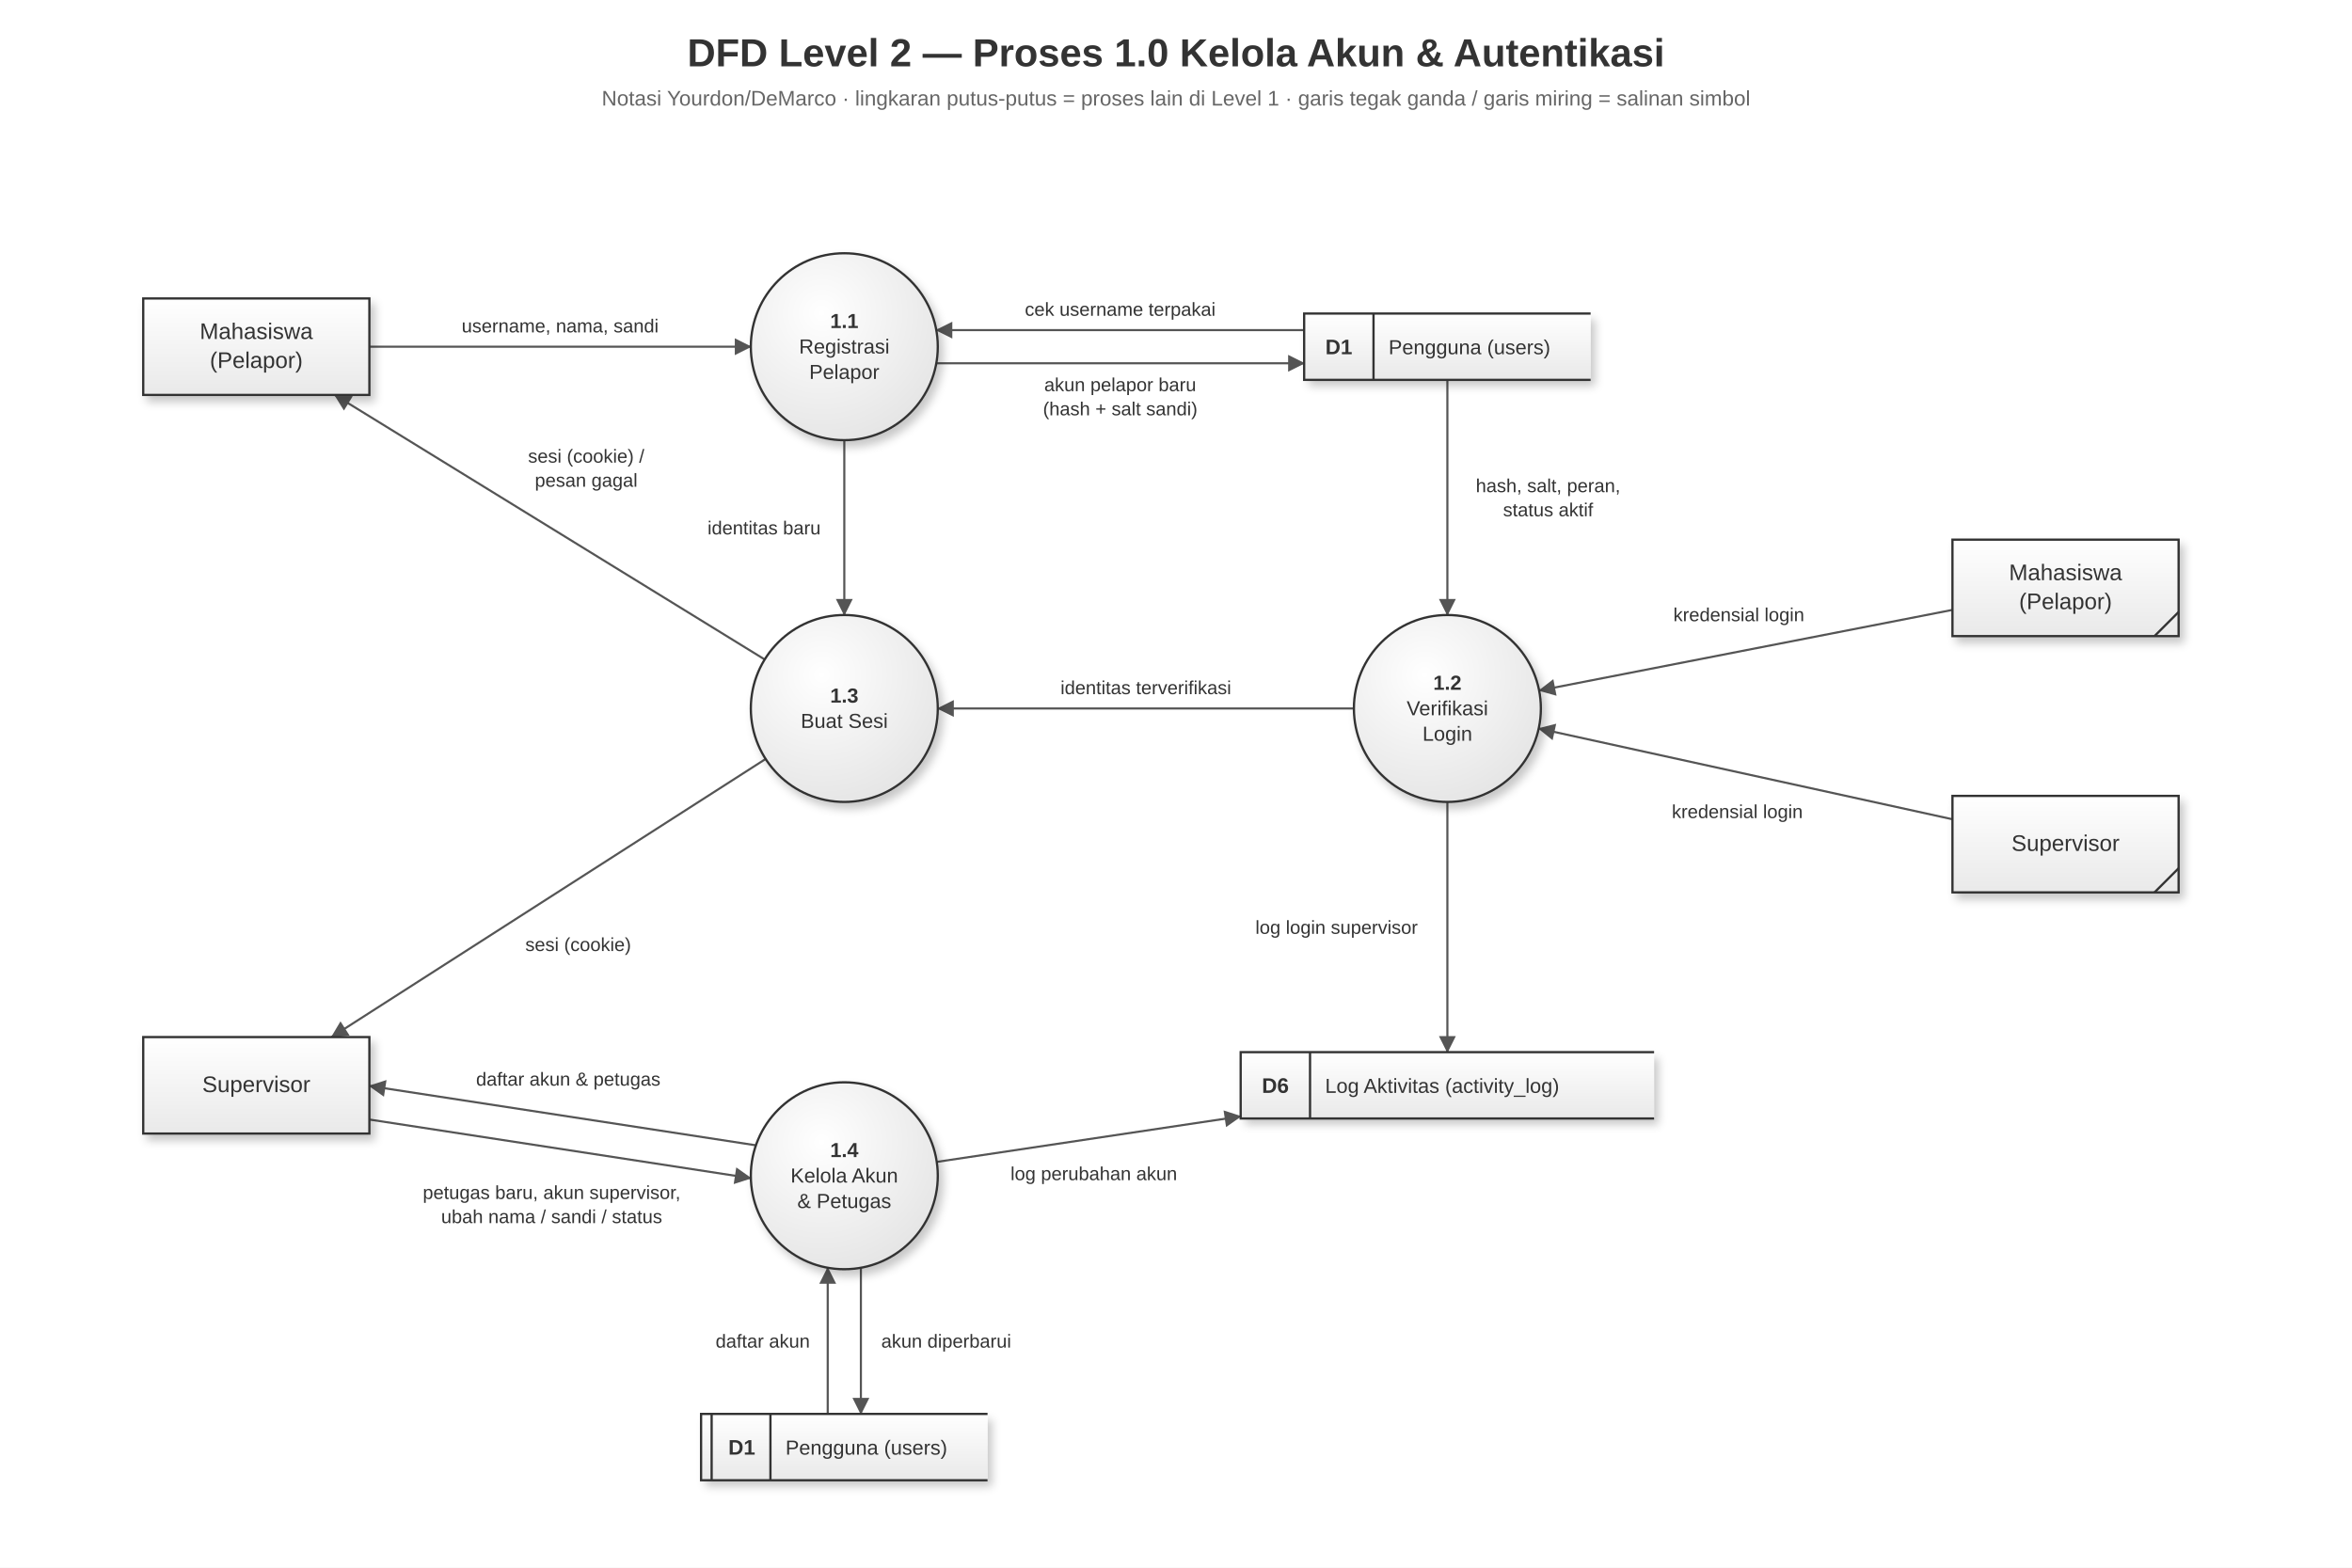
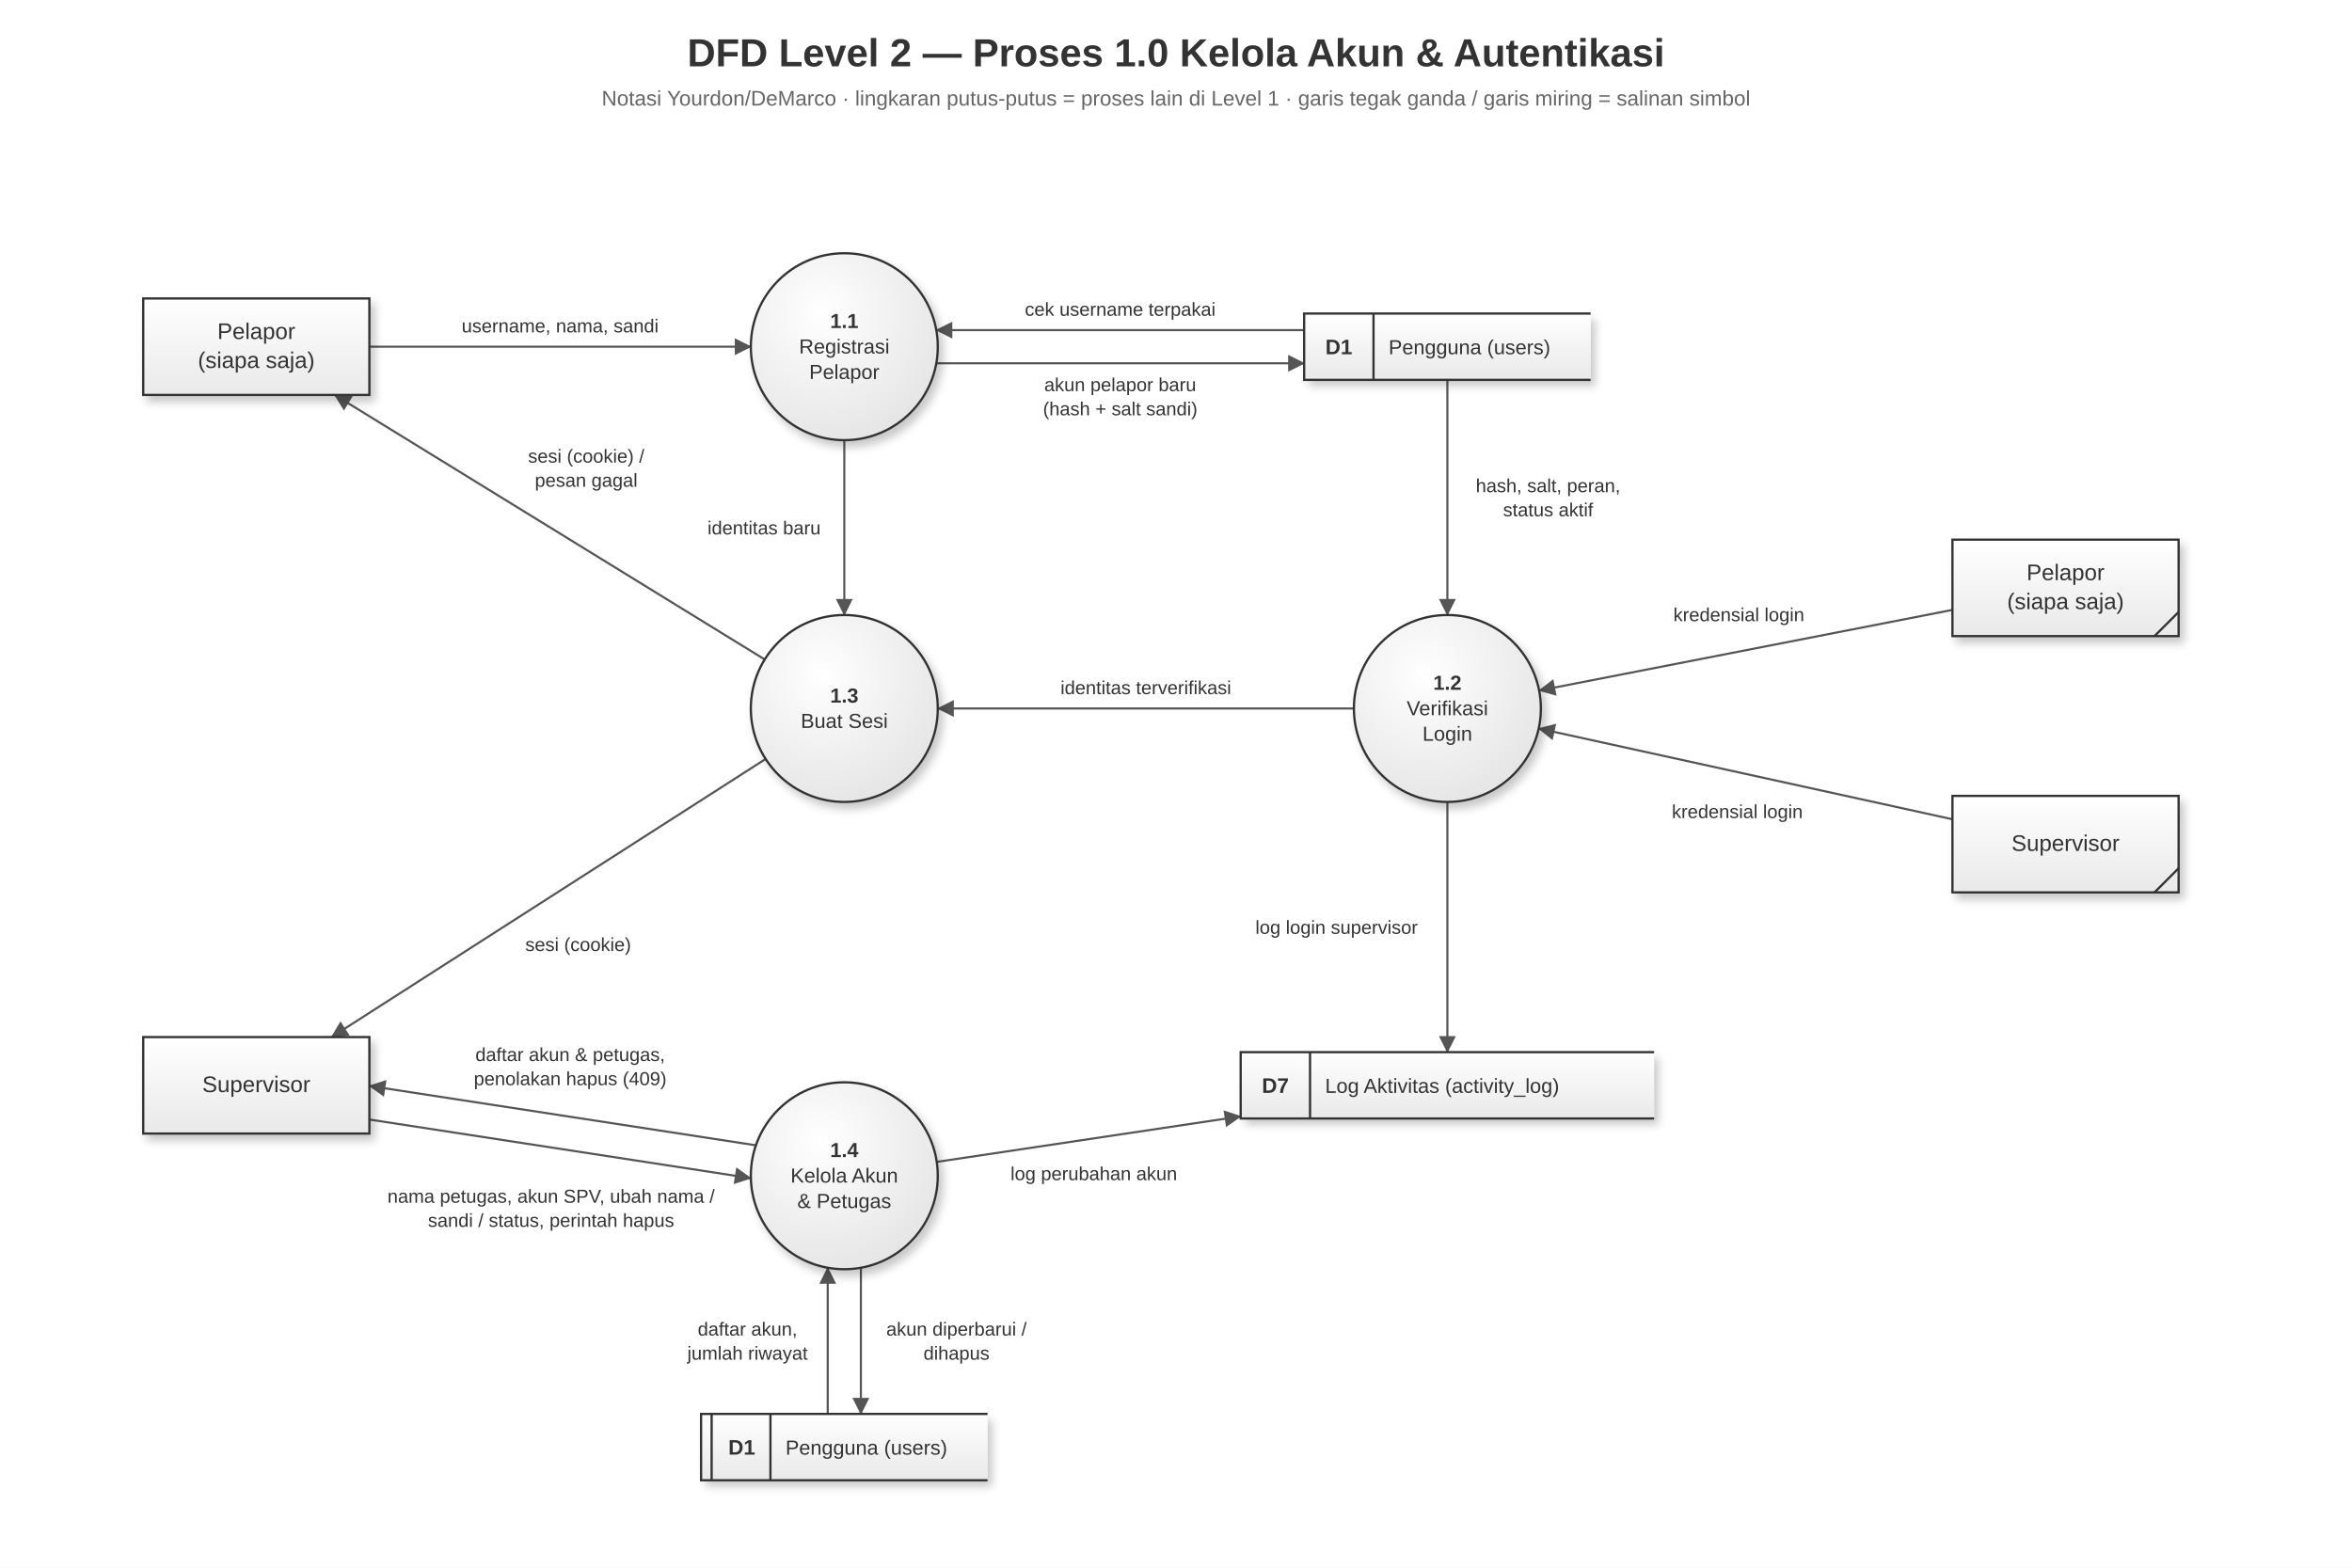
<svg xmlns="http://www.w3.org/2000/svg" width="1560" height="1040" viewBox="0 0 1560 1040" font-family="Arial, Helvetica, sans-serif" fill="#333333">
  <defs>
    <filter id="bayang" x="-20%" y="-20%" width="150%" height="150%">
      <feDropShadow dx="3" dy="4" stdDeviation="3" flood-color="#000" flood-opacity="0.22" />
    </filter>
    <radialGradient id="bola" cx="38%" cy="32%" r="75%">
      <stop offset="0" stop-color="#FFFFFF" />
      <stop offset="1" stop-color="#E4E4E4" />
    </radialGradient>
    <linearGradient id="kotak" x1="0" y1="0" x2="0" y2="1">
      <stop offset="0" stop-color="#FFFFFF" />
      <stop offset="1" stop-color="#E9E9E9" />
    </linearGradient>
    <marker id="panah" viewBox="0 0 10 10" refX="9.5" refY="5" markerWidth="8" markerHeight="8" orient="auto">
      <path d="M0,0 L10,5 L0,10 z" fill="#555555" />
    </marker>
  </defs>
  <rect width="1560" height="1040" fill="#FFFFFF" />
  <text x="780.0" y="44" font-size="26" font-weight="bold" text-anchor="middle">DFD Level 2 — Proses 1.0 Kelola Akun &amp; Autentikasi</text>
  <text x="780.0" y="70" font-size="14" fill="#666" text-anchor="middle">Notasi Yourdon/DeMarco · lingkaran putus-putus = proses lain di Level 1 · garis tegak ganda / garis miring = salinan simbol</text>
  <polyline points="245.0,230.0 498.0,230.0" fill="none" stroke="#555555" stroke-width="1.4" marker-end="url(#panah)" />
  <polyline points="865.0,219.0 621.0,219.0" fill="none" stroke="#555555" stroke-width="1.4" marker-end="url(#panah)" />
  <polyline points="621.0,241.0 865.0,241.0" fill="none" stroke="#555555" stroke-width="1.4" marker-end="url(#panah)" />
  <polyline points="560.0,292.0 560.0,408.0" fill="none" stroke="#555555" stroke-width="1.4" marker-end="url(#panah)" />
  <polyline points="1295.0,404.6 1020.9,458.1" fill="none" stroke="#555555" stroke-width="1.4" marker-end="url(#panah)" />
  <polyline points="1295.0,543.5 1020.6,483.3" fill="none" stroke="#555555" stroke-width="1.4" marker-end="url(#panah)" />
  <polyline points="960.0,252.0 960.0,408.0" fill="none" stroke="#555555" stroke-width="1.4" marker-end="url(#panah)" />
  <polyline points="898.0,470.0 622.0,470.0" fill="none" stroke="#555555" stroke-width="1.4" marker-end="url(#panah)" />
  <polyline points="960.0,532.0 960.0,698.0" fill="none" stroke="#555555" stroke-width="1.4" marker-end="url(#panah)" />
  <polyline points="507.2,437.5 222.0,262.0" fill="none" stroke="#555555" stroke-width="1.4" marker-end="url(#panah)" />
  <polyline points="507.8,503.5 219.9,688.0" fill="none" stroke="#555555" stroke-width="1.4" marker-end="url(#panah)" />
  <polyline points="245.0,742.7 498.0,781.6" fill="none" stroke="#555555" stroke-width="1.4" marker-end="url(#panah)" />
  <polyline points="501.4,759.8 245.0,720.4" fill="none" stroke="#555555" stroke-width="1.4" marker-end="url(#panah)" />
  <polyline points="549.0,938.0 549.0,841.0" fill="none" stroke="#555555" stroke-width="1.4" marker-end="url(#panah)" />
  <polyline points="571.0,841.0 571.0,938.0" fill="none" stroke="#555555" stroke-width="1.4" marker-end="url(#panah)" />
  <polyline points="621.3,770.8 822.9,740.6" fill="none" stroke="#555555" stroke-width="1.4" marker-end="url(#panah)" />
  <rect x="95.0" y="198.0" width="150.0" height="64" fill="url(#kotak)" stroke="#333333" stroke-width="1.5" filter="url(#bayang)" />
-   <text x="170.0" y="224.9" font-size="15" text-anchor="middle">Mahasiswa</text>
-   <text x="170.0" y="244.1" font-size="15" text-anchor="middle">(Pelapor)</text>
+   <text x="170.0" y="224.9" font-size="15" text-anchor="middle">Pelapor</text>
+   <text x="170.0" y="244.1" font-size="15" text-anchor="middle">(siapa saja)</text>
  <rect x="95.0" y="688.0" width="150.0" height="64" fill="url(#kotak)" stroke="#333333" stroke-width="1.5" filter="url(#bayang)" />
  <text x="170.0" y="724.5" font-size="15" text-anchor="middle">Supervisor</text>
  <circle cx="560" cy="230" r="62" fill="url(#bola)" stroke="#333333" stroke-width="1.5" filter="url(#bayang)" />
  <text x="560" y="217.6" font-size="13.5" text-anchor="middle" font-weight="bold">1.1</text>
  <text x="560" y="234.5" font-size="13.5" text-anchor="middle">Registrasi</text>
  <text x="560" y="251.4" font-size="13.5" text-anchor="middle">Pelapor</text>
  <circle cx="560" cy="470" r="62" fill="url(#bola)" stroke="#333333" stroke-width="1.5" filter="url(#bayang)" />
  <text x="560" y="466.1" font-size="13.5" text-anchor="middle" font-weight="bold">1.3</text>
  <text x="560" y="482.9" font-size="13.5" text-anchor="middle">Buat Sesi</text>
  <circle cx="960" cy="470" r="62" fill="url(#bola)" stroke="#333333" stroke-width="1.5" filter="url(#bayang)" />
  <text x="960" y="457.6" font-size="13.5" text-anchor="middle" font-weight="bold">1.2</text>
  <text x="960" y="474.5" font-size="13.5" text-anchor="middle">Verifikasi</text>
  <text x="960" y="491.4" font-size="13.5" text-anchor="middle">Login</text>
  <circle cx="560" cy="780" r="62" fill="url(#bola)" stroke="#333333" stroke-width="1.5" filter="url(#bayang)" />
  <text x="560" y="767.6" font-size="13.5" text-anchor="middle" font-weight="bold">1.4</text>
  <text x="560" y="784.5" font-size="13.5" text-anchor="middle">Kelola Akun</text>
  <text x="560" y="801.4" font-size="13.5" text-anchor="middle">&amp; Petugas</text>
  <g filter="url(#bayang)">
    <rect x="865.0" y="208.0" width="190.0" height="44" fill="url(#kotak)" />
  </g>
  <path d="M1055.0,208.0 H865.0 V252.0 H1055.0" fill="none" stroke="#333333" stroke-width="1.5" />
  <line x1="911.0" y1="208.0" x2="911.0" y2="252.0" stroke="#333333" stroke-width="1.5" />
  <text x="888.0" y="235.0" font-size="14" font-weight="bold" text-anchor="middle">D1</text>
  <text x="921.0" y="235.0" font-size="13.5">Pengguna (users)</text>
  <g filter="url(#bayang)">
    <rect x="465.0" y="938.0" width="190.0" height="44" fill="url(#kotak)" />
  </g>
  <path d="M655.0,938.0 H465.0 V982.0 H655.0" fill="none" stroke="#333333" stroke-width="1.5" />
  <line x1="511.0" y1="938.0" x2="511.0" y2="982.0" stroke="#333333" stroke-width="1.5" />
  <line x1="472.0" y1="938.0" x2="472.0" y2="982.0" stroke="#333333" stroke-width="1.5" />
  <text x="492.0" y="965.0" font-size="14" font-weight="bold" text-anchor="middle">D1</text>
  <text x="521.0" y="965.0" font-size="13.5">Pengguna (users)</text>
  <g filter="url(#bayang)">
    <rect x="822.9" y="698.0" width="274.1" height="44" fill="url(#kotak)" />
  </g>
  <path d="M1097.1,698.0 H822.9 V742.0 H1097.1" fill="none" stroke="#333333" stroke-width="1.5" />
  <line x1="868.9" y1="698.0" x2="868.9" y2="742.0" stroke="#333333" stroke-width="1.5" />
-   <text x="845.9" y="725.0" font-size="14" font-weight="bold" text-anchor="middle">D6</text>
+   <text x="845.9" y="725.0" font-size="14" font-weight="bold" text-anchor="middle">D7</text>
  <text x="878.9" y="725.0" font-size="13.5">Log Aktivitas (activity_log)</text>
  <rect x="1295.0" y="358.0" width="150.0" height="64" fill="url(#kotak)" stroke="#333333" stroke-width="1.5" filter="url(#bayang)" />
  <line x1="1429.0" y1="422.0" x2="1445.0" y2="406.0" stroke="#333333" stroke-width="1.5" />
-   <text x="1370.0" y="384.9" font-size="15" text-anchor="middle">Mahasiswa</text>
-   <text x="1370.0" y="404.1" font-size="15" text-anchor="middle">(Pelapor)</text>
+   <text x="1370.0" y="384.9" font-size="15" text-anchor="middle">Pelapor</text>
+   <text x="1370.0" y="404.1" font-size="15" text-anchor="middle">(siapa saja)</text>
  <rect x="1295.0" y="528.0" width="150.0" height="64" fill="url(#kotak)" stroke="#333333" stroke-width="1.5" filter="url(#bayang)" />
  <line x1="1429.0" y1="592.0" x2="1445.0" y2="576.0" stroke="#333333" stroke-width="1.5" />
  <text x="1370.0" y="564.5" font-size="15" text-anchor="middle">Supervisor</text>
  <text x="371.5" y="220.5" font-size="12.5" text-anchor="middle" stroke="#FFFFFF" stroke-width="5" stroke-linejoin="round" paint-order="stroke">username, nama, sandi</text>
  <text x="743.0" y="209.5" font-size="12.5" text-anchor="middle" stroke="#FFFFFF" stroke-width="5" stroke-linejoin="round" paint-order="stroke">cek username terpakai</text>
  <text x="743.0" y="259.5" font-size="12.5" text-anchor="middle" stroke="#FFFFFF" stroke-width="5" stroke-linejoin="round" paint-order="stroke">akun pelapor baru</text>
  <text x="743.0" y="275.5" font-size="12.5" text-anchor="middle" stroke="#FFFFFF" stroke-width="5" stroke-linejoin="round" paint-order="stroke">(hash + salt sandi)</text>
  <text x="506.8" y="354.5" font-size="12.5" text-anchor="middle" stroke="#FFFFFF" stroke-width="5" stroke-linejoin="round" paint-order="stroke">identitas baru</text>
  <text x="1153.3" y="412.1" font-size="12.5" text-anchor="middle" stroke="#FFFFFF" stroke-width="5" stroke-linejoin="round" paint-order="stroke">kredensial login</text>
  <text x="1152.3" y="542.7" font-size="12.5" text-anchor="middle" stroke="#FFFFFF" stroke-width="5" stroke-linejoin="round" paint-order="stroke">kredensial login</text>
  <text x="1026.8" y="326.5" font-size="12.5" text-anchor="middle" stroke="#FFFFFF" stroke-width="5" stroke-linejoin="round" paint-order="stroke">hash, salt, peran,</text>
  <text x="1026.8" y="342.5" font-size="12.5" text-anchor="middle" stroke="#FFFFFF" stroke-width="5" stroke-linejoin="round" paint-order="stroke">status aktif</text>
  <text x="760.0" y="460.5" font-size="12.5" text-anchor="middle" stroke="#FFFFFF" stroke-width="5" stroke-linejoin="round" paint-order="stroke">identitas terverifikasi</text>
  <text x="886.5" y="619.5" font-size="12.5" text-anchor="middle" stroke="#FFFFFF" stroke-width="5" stroke-linejoin="round" paint-order="stroke">log login supervisor</text>
  <text x="388.8" y="306.9" font-size="12.5" text-anchor="middle" stroke="#FFFFFF" stroke-width="5" stroke-linejoin="round" paint-order="stroke">sesi (cookie) /</text>
  <text x="388.8" y="322.9" font-size="12.5" text-anchor="middle" stroke="#FFFFFF" stroke-width="5" stroke-linejoin="round" paint-order="stroke">pesan gagal</text>
  <text x="383.5" y="630.9" font-size="12.5" text-anchor="middle" stroke="#FFFFFF" stroke-width="5" stroke-linejoin="round" paint-order="stroke">sesi (cookie)</text>
-   <text x="365.9" y="795.4" font-size="12.5" text-anchor="middle" stroke="#FFFFFF" stroke-width="5" stroke-linejoin="round" paint-order="stroke">petugas baru, akun supervisor,</text>
-   <text x="365.9" y="811.4" font-size="12.5" text-anchor="middle" stroke="#FFFFFF" stroke-width="5" stroke-linejoin="round" paint-order="stroke">ubah nama / sandi / status</text>
-   <text x="376.9" y="720.2" font-size="12.5" text-anchor="middle" stroke="#FFFFFF" stroke-width="5" stroke-linejoin="round" paint-order="stroke">daftar akun &amp; petugas</text>
-   <text x="505.9" y="894.0" font-size="12.5" text-anchor="middle" stroke="#FFFFFF" stroke-width="5" stroke-linejoin="round" paint-order="stroke">daftar akun</text>
-   <text x="627.6" y="894.0" font-size="12.5" text-anchor="middle" stroke="#FFFFFF" stroke-width="5" stroke-linejoin="round" paint-order="stroke">akun diperbarui</text>
+   <text x="365.5" y="797.9" font-size="12.5" text-anchor="middle" stroke="#FFFFFF" stroke-width="5" stroke-linejoin="round" paint-order="stroke">nama petugas, akun SPV, ubah nama /</text>
+   <text x="365.5" y="813.9" font-size="12.5" text-anchor="middle" stroke="#FFFFFF" stroke-width="5" stroke-linejoin="round" paint-order="stroke">sandi / status, perintah hapus</text>
+   <text x="378.2" y="703.9" font-size="12.5" text-anchor="middle" stroke="#FFFFFF" stroke-width="5" stroke-linejoin="round" paint-order="stroke">daftar akun &amp; petugas,</text>
+   <text x="378.2" y="719.9" font-size="12.5" text-anchor="middle" stroke="#FFFFFF" stroke-width="5" stroke-linejoin="round" paint-order="stroke">penolakan hapus (409)</text>
+   <text x="495.8" y="886.0" font-size="12.5" text-anchor="middle" stroke="#FFFFFF" stroke-width="5" stroke-linejoin="round" paint-order="stroke">daftar akun,</text>
+   <text x="495.8" y="902.0" font-size="12.5" text-anchor="middle" stroke="#FFFFFF" stroke-width="5" stroke-linejoin="round" paint-order="stroke">jumlah riwayat</text>
+   <text x="634.4" y="886.0" font-size="12.5" text-anchor="middle" stroke="#FFFFFF" stroke-width="5" stroke-linejoin="round" paint-order="stroke">akun diperbarui /</text>
+   <text x="634.4" y="902.0" font-size="12.5" text-anchor="middle" stroke="#FFFFFF" stroke-width="5" stroke-linejoin="round" paint-order="stroke">dihapus</text>
  <text x="725.5" y="782.9" font-size="12.5" text-anchor="middle" stroke="#FFFFFF" stroke-width="5" stroke-linejoin="round" paint-order="stroke">log perubahan akun</text>
</svg>
